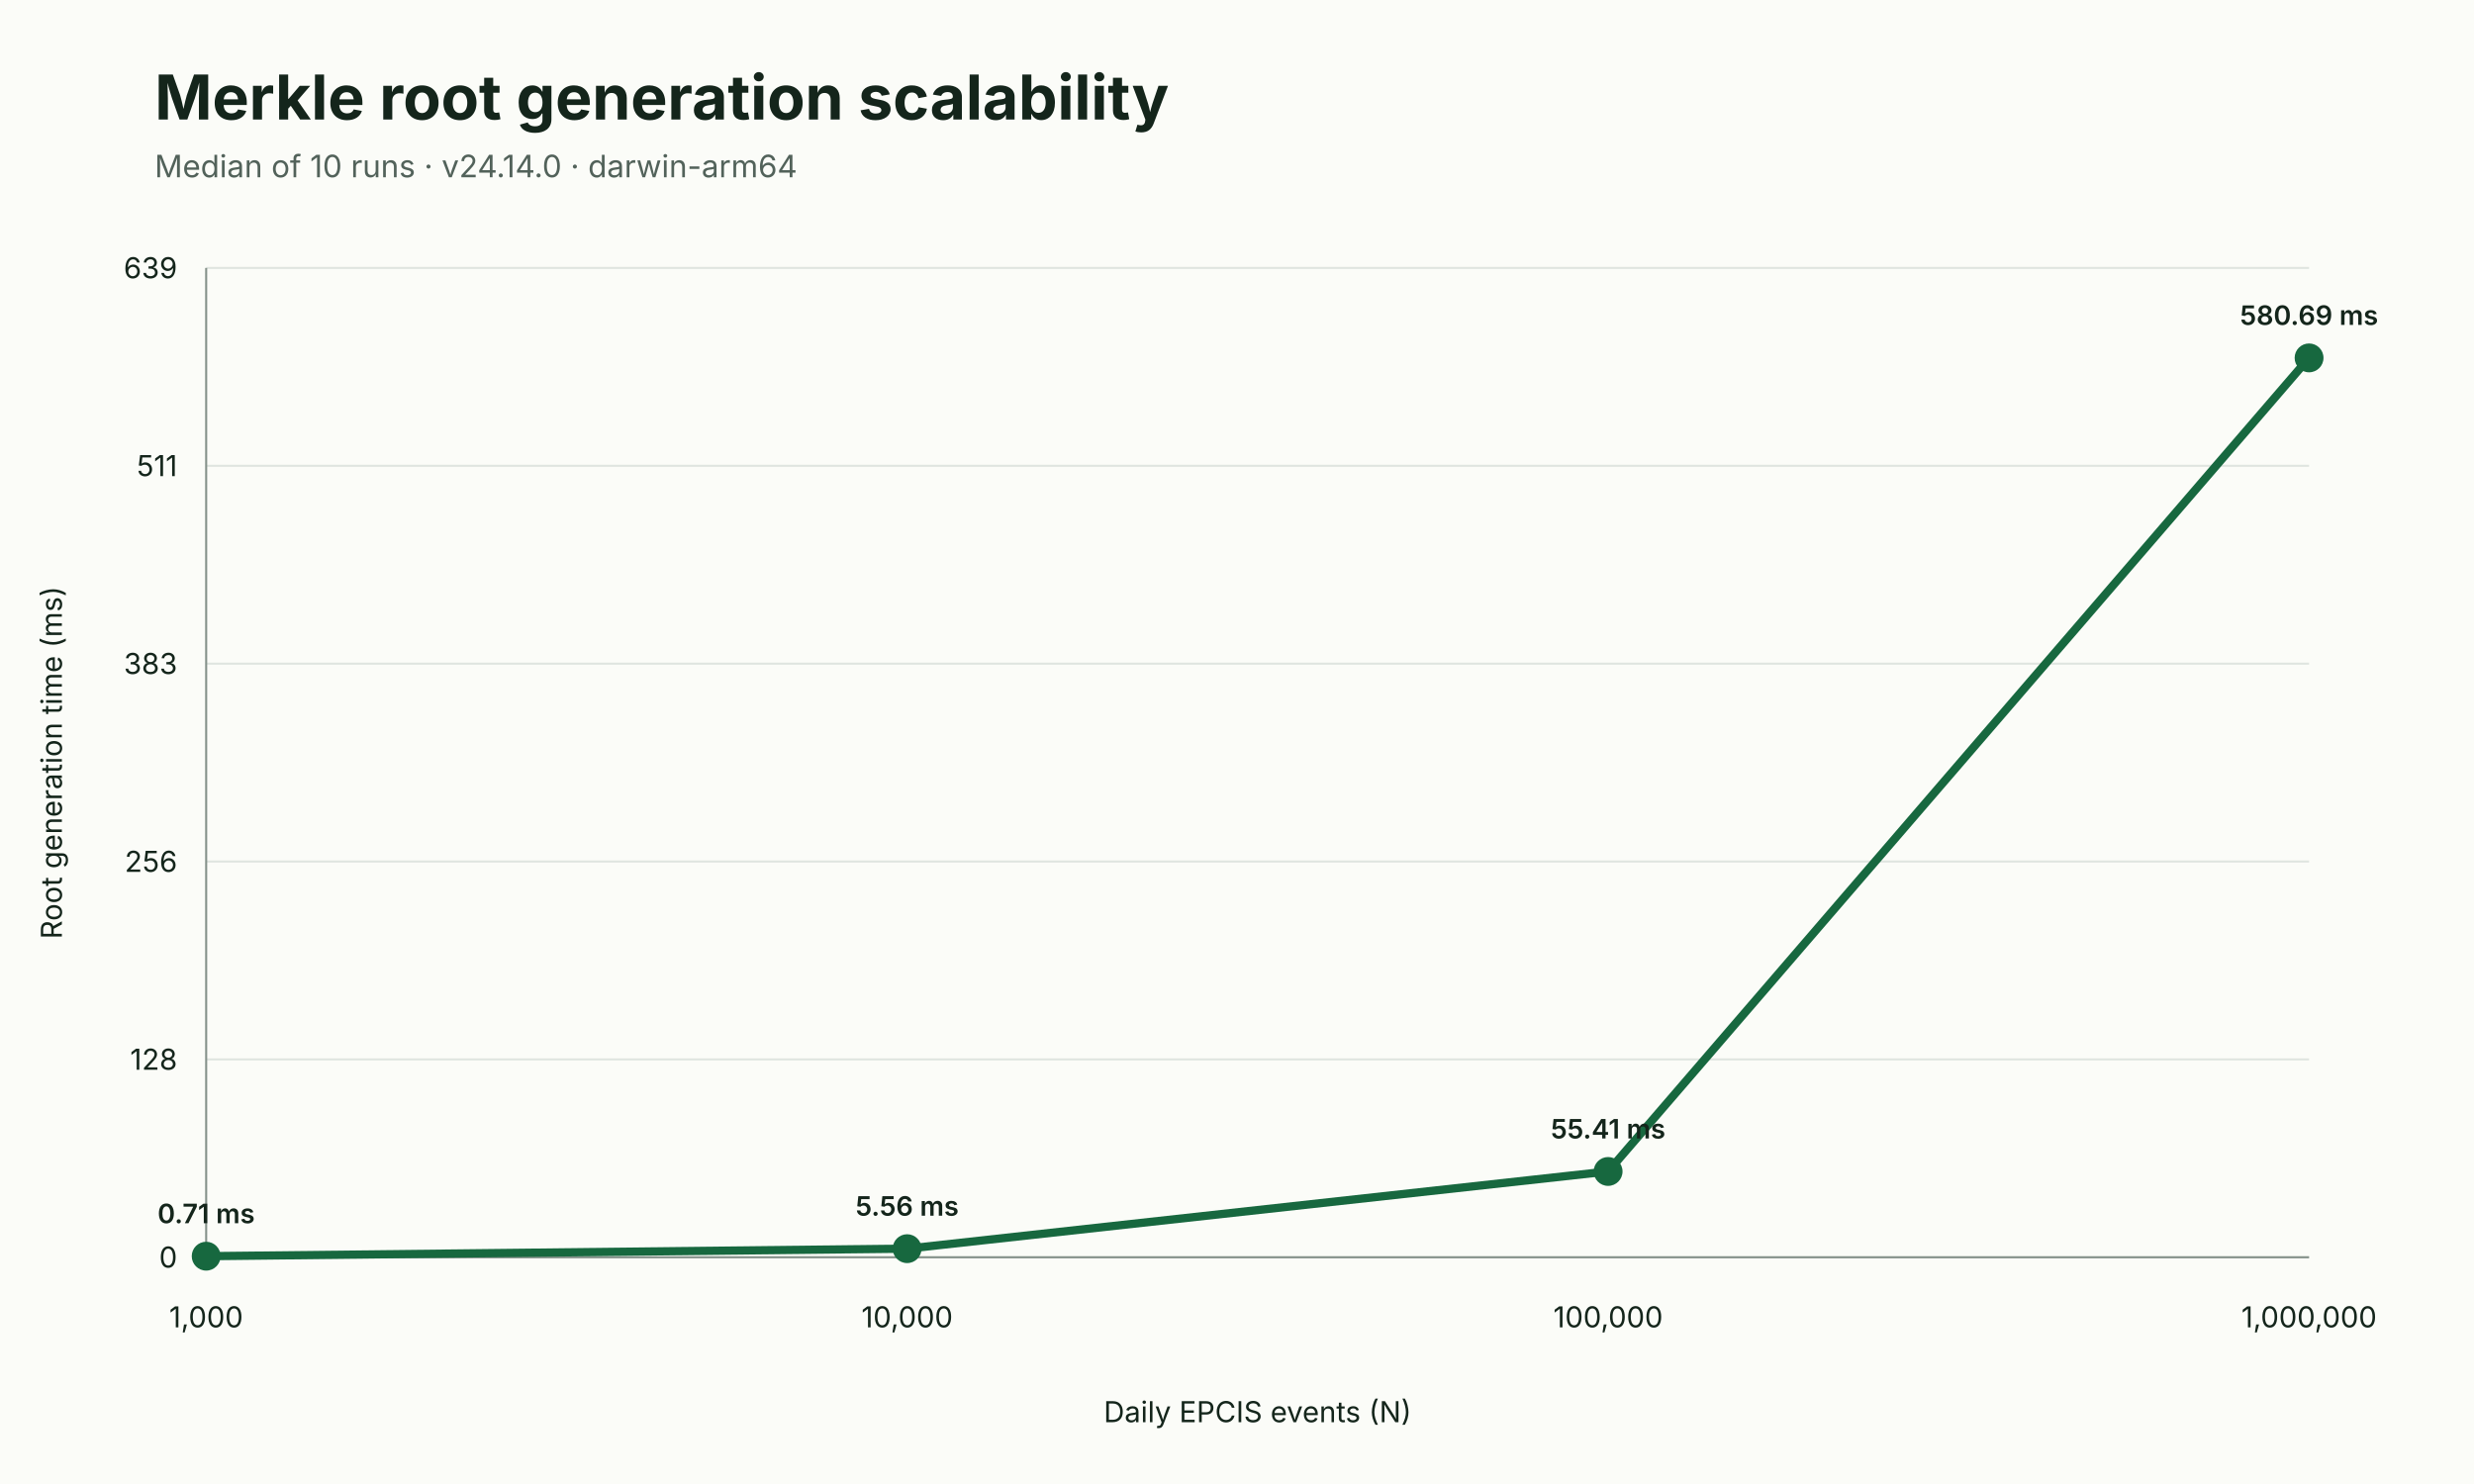
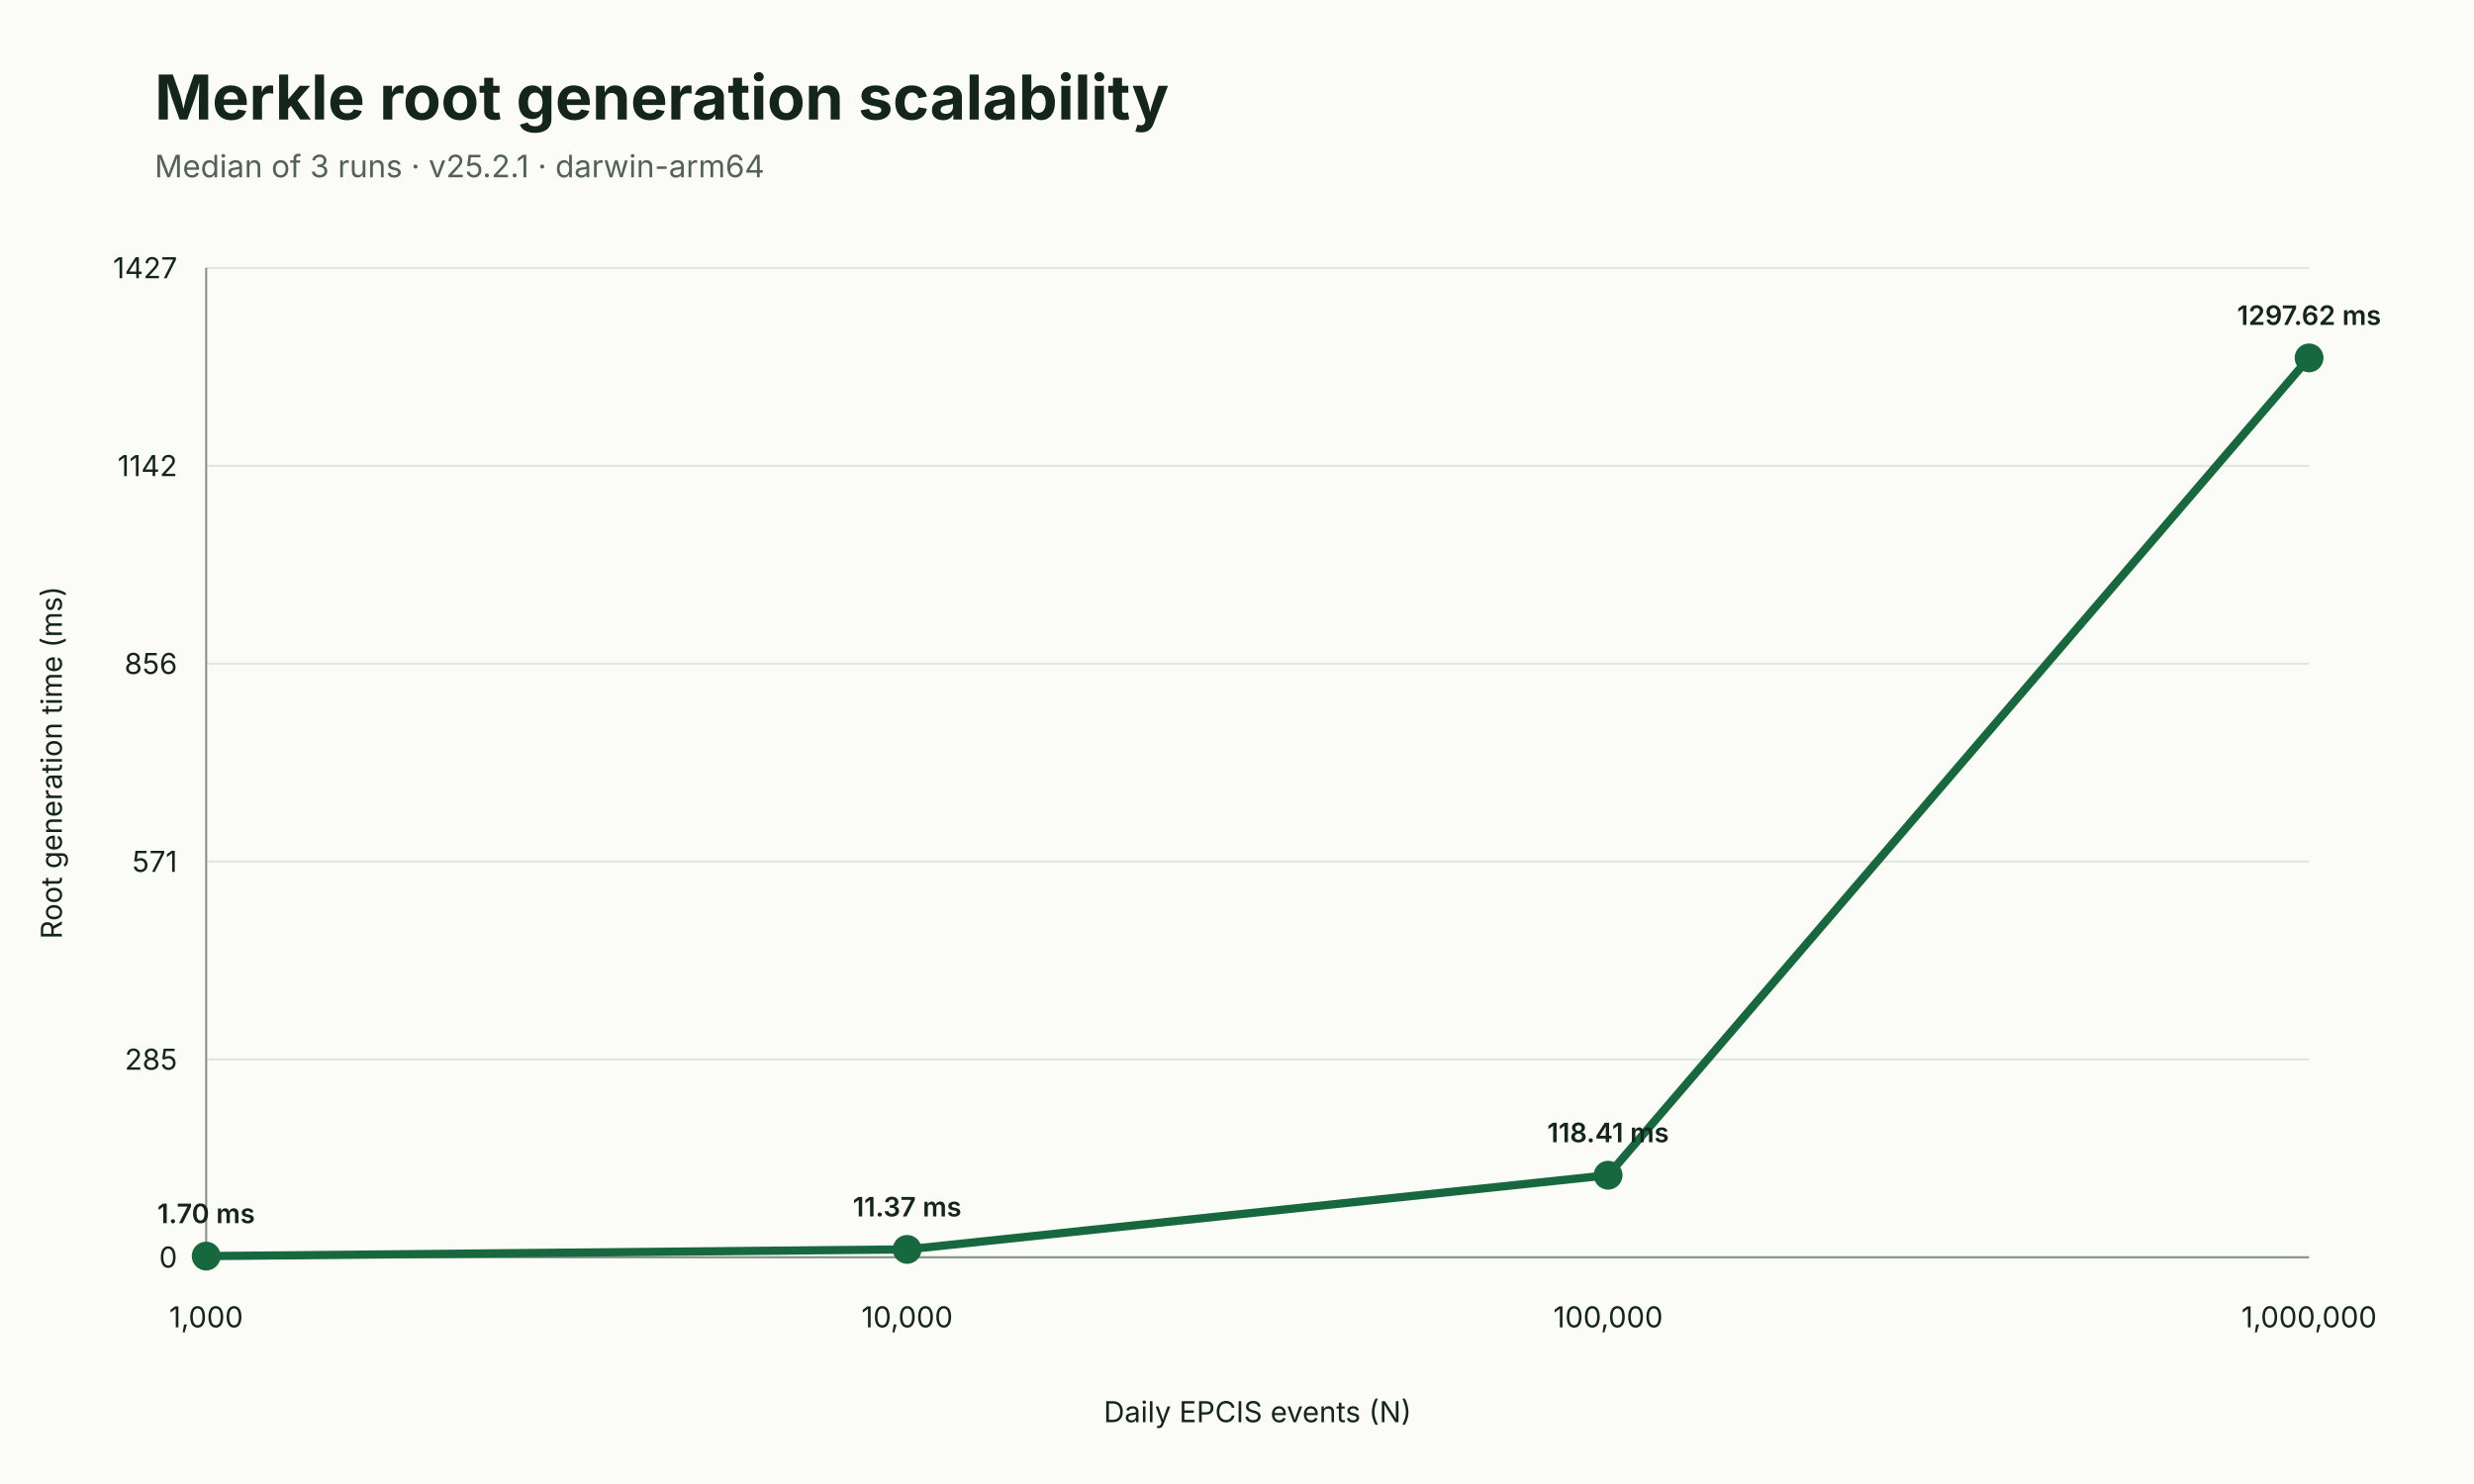
<svg xmlns="http://www.w3.org/2000/svg" width="1200" height="720" viewBox="0 0 1200 720">
  <rect width="1200" height="720" fill="#fbfcf8" />
  <style>
    text{font-family:Inter,Arial,sans-serif;fill:#14251b}
    .title{font-size:30px;font-weight:700}.subtitle{font-size:15px;fill:#52625a}
    .axis{stroke:#85928b;stroke-width:1}.grid{stroke:#dfe5e0;stroke-width:1}
    .label{font-size:14px}.value{font-size:13px;font-weight:600}
  </style>
  <text x="75" y="58" class="title">Merkle root generation scalability</text>
-   <text x="75" y="86" class="subtitle">Median of 10 runs · v24.14.0 · darwin-arm64</text>
+   <text x="75" y="86" class="subtitle">Median of 3 runs · v25.2.1 · darwin-arm64</text>
  <line x1="100" y1="610" x2="1120" y2="610" class="grid" />
  <text x="86" y="615" text-anchor="end" class="label">0</text>
  <line x1="100" y1="514" x2="1120" y2="514" class="grid" />
-   <text x="86" y="519" text-anchor="end" class="label">128</text>
+   <text x="86" y="519" text-anchor="end" class="label">285</text>
  <line x1="100" y1="418" x2="1120" y2="418" class="grid" />
-   <text x="86" y="423" text-anchor="end" class="label">256</text>
+   <text x="86" y="423" text-anchor="end" class="label">571</text>
  <line x1="100" y1="322" x2="1120" y2="322" class="grid" />
-   <text x="86" y="327" text-anchor="end" class="label">383</text>
+   <text x="86" y="327" text-anchor="end" class="label">856</text>
  <line x1="100" y1="226" x2="1120" y2="226" class="grid" />
-   <text x="86" y="231" text-anchor="end" class="label">511</text>
+   <text x="86" y="231" text-anchor="end" class="label">1142</text>
  <line x1="100" y1="130" x2="1120" y2="130" class="grid" />
-   <text x="86" y="135" text-anchor="end" class="label">639</text>
+   <text x="86" y="135" text-anchor="end" class="label">1427</text>
  <line x1="100" y1="130" x2="100" y2="610" class="axis" />
  <line x1="100" y1="610" x2="1120" y2="610" class="axis" />
-   <polyline points="100,609.468 440,605.82 780,568.362 1120,173.636" fill="none" stroke="#17683f" stroke-width="4" />
-   <circle cx="100" cy="609.468" r="7" fill="#17683f" />
-   <text x="100" y="593.468" text-anchor="middle" class="value">0.71 ms</text>
+   <polyline points="100,609.429 440,606.176 780,570.182 1120,173.636" fill="none" stroke="#17683f" stroke-width="4" />
+   <circle cx="100" cy="609.429" r="7" fill="#17683f" />
+   <text x="100" y="593.429" text-anchor="middle" class="value">1.70 ms</text>
  <text x="100" y="644" text-anchor="middle" class="label">1,000</text>
-   <circle cx="440" cy="605.82" r="7" fill="#17683f" />
-   <text x="440" y="589.82" text-anchor="middle" class="value">5.56 ms</text>
+   <circle cx="440" cy="606.176" r="7" fill="#17683f" />
+   <text x="440" y="590.176" text-anchor="middle" class="value">11.37 ms</text>
  <text x="440" y="644" text-anchor="middle" class="label">10,000</text>
-   <circle cx="780" cy="568.362" r="7" fill="#17683f" />
-   <text x="780" y="552.362" text-anchor="middle" class="value">55.41 ms</text>
+   <circle cx="780" cy="570.182" r="7" fill="#17683f" />
+   <text x="780" y="554.182" text-anchor="middle" class="value">118.41 ms</text>
  <text x="780" y="644" text-anchor="middle" class="label">100,000</text>
  <circle cx="1120" cy="173.636" r="7" fill="#17683f" />
-   <text x="1120" y="157.636" text-anchor="middle" class="value">580.69 ms</text>
+   <text x="1120" y="157.636" text-anchor="middle" class="value">1297.62 ms</text>
  <text x="1120" y="644" text-anchor="middle" class="label">1,000,000</text>
  <text x="30" y="370" transform="rotate(-90 30 370)" text-anchor="middle" class="label">Root generation time (ms)</text>
  <text x="610" y="690" text-anchor="middle" class="label">Daily EPCIS events (N)</text>
</svg>
